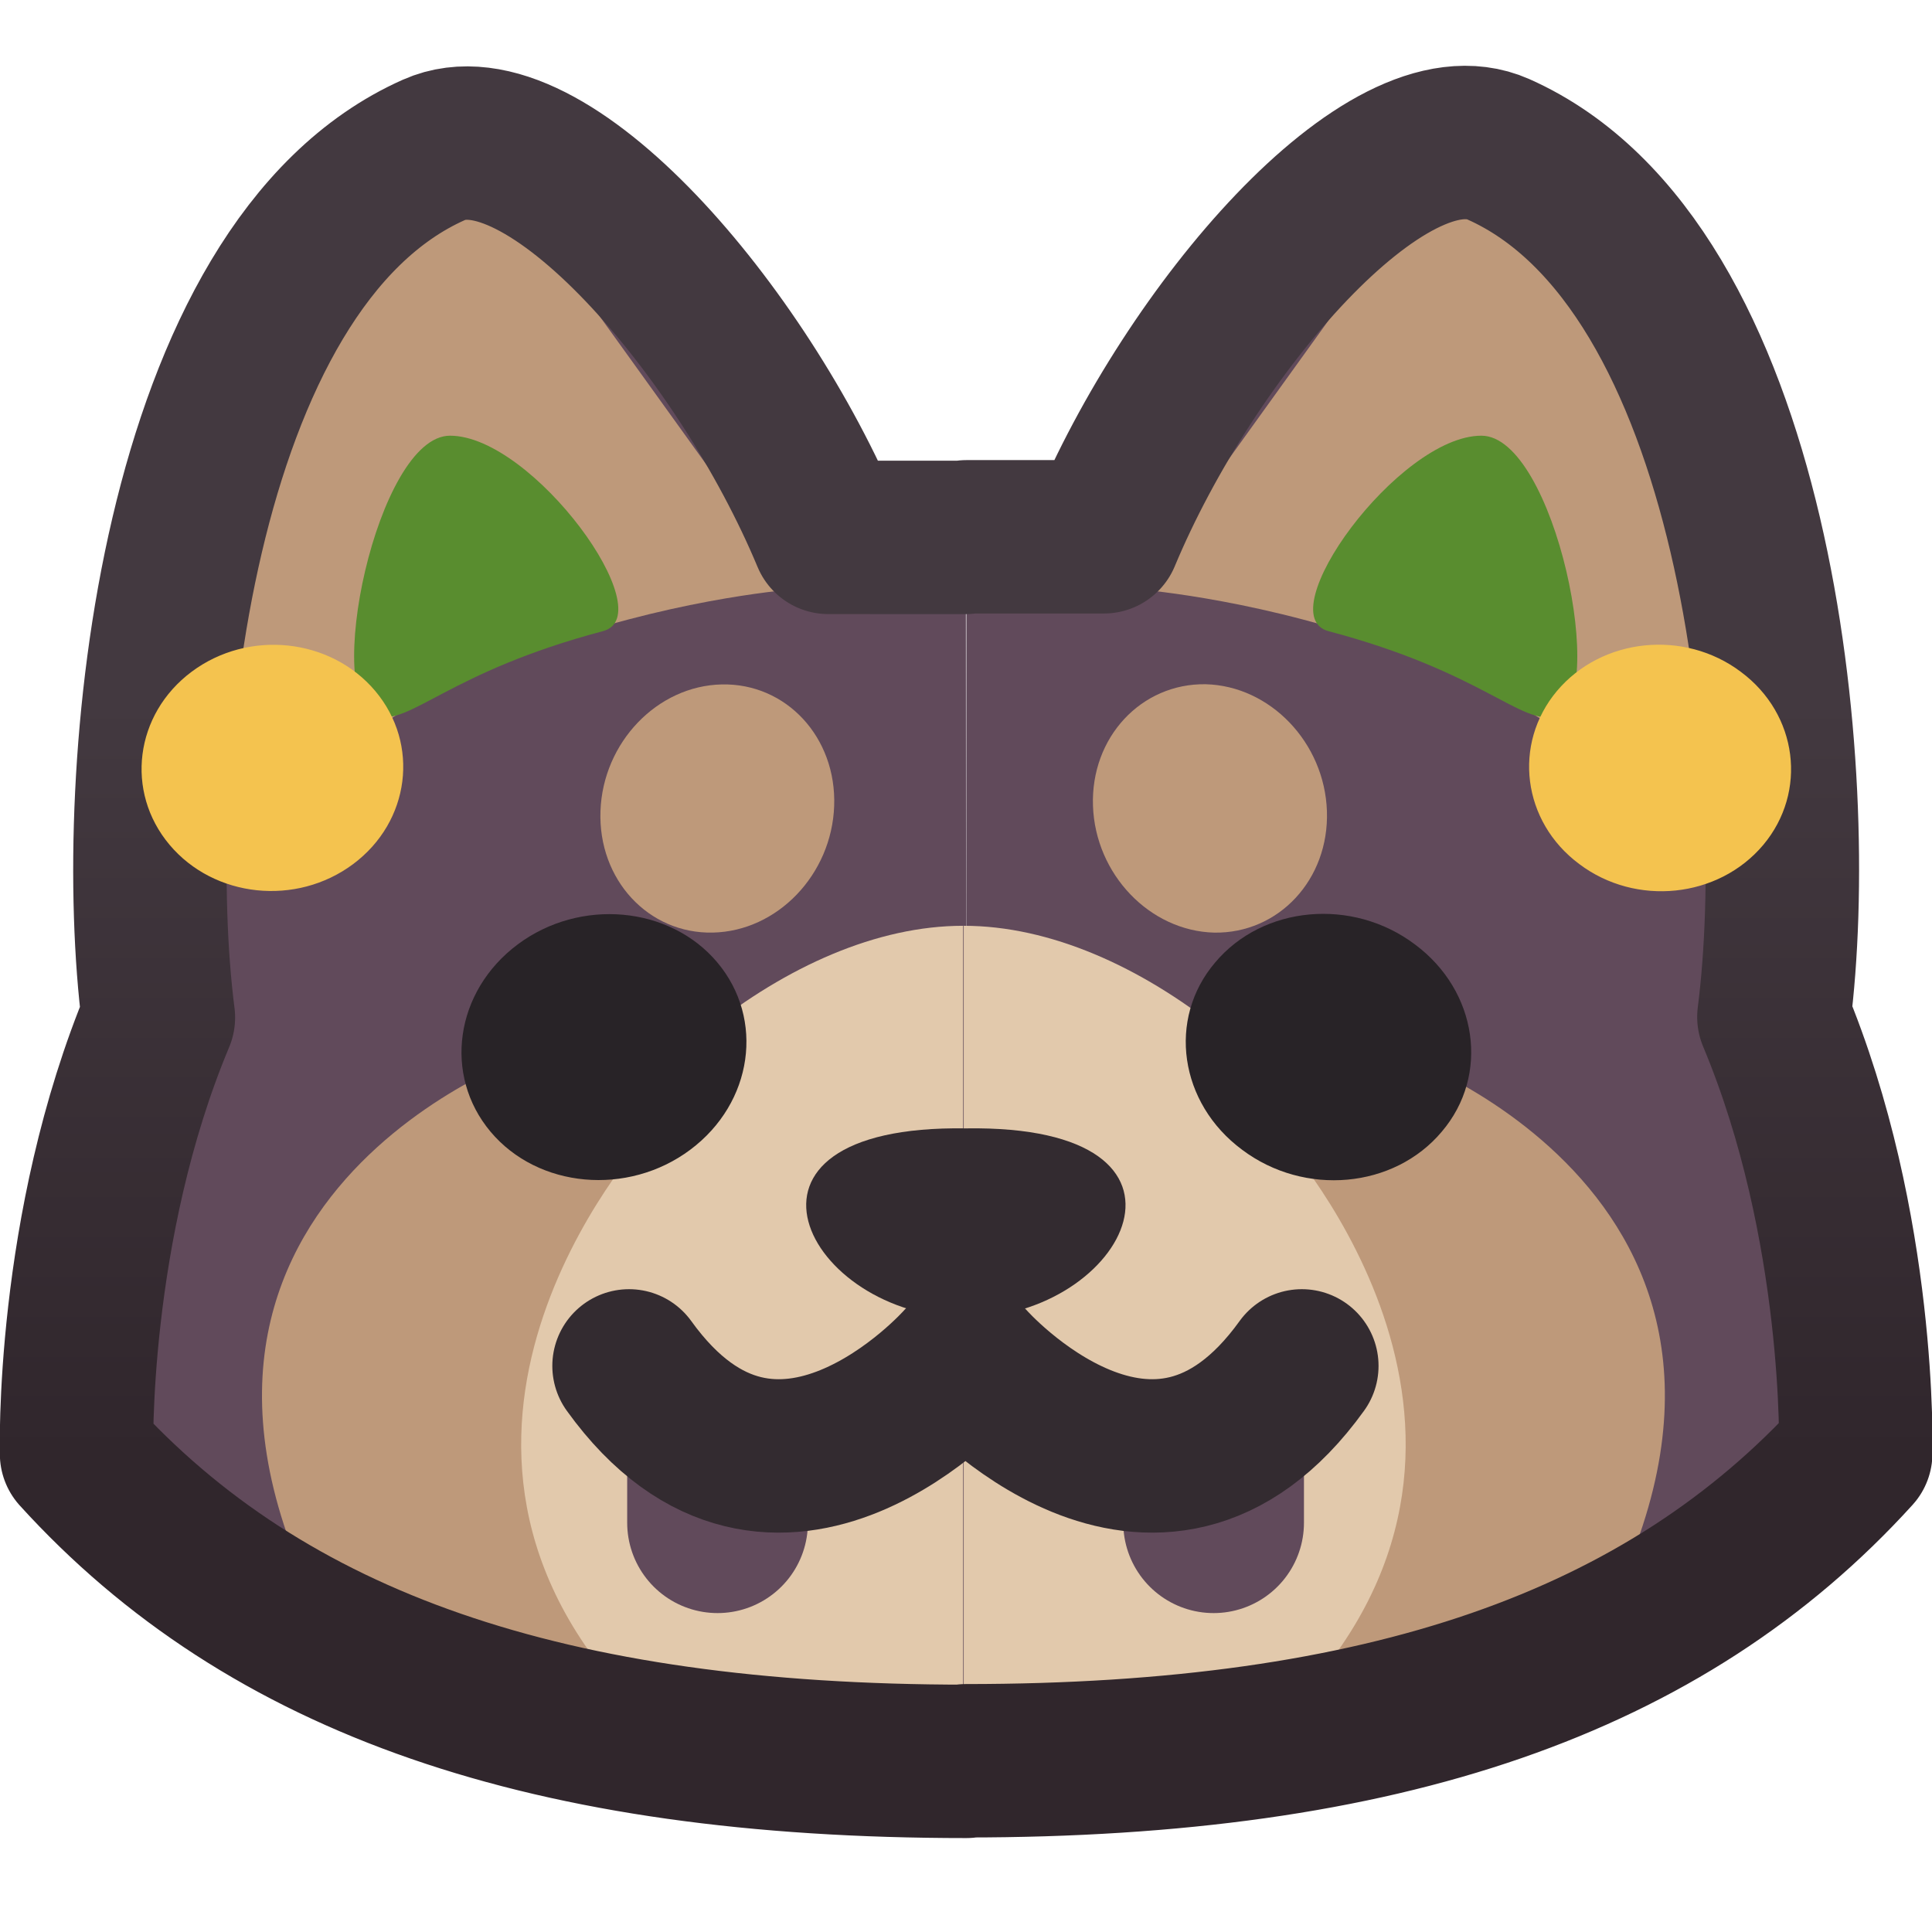
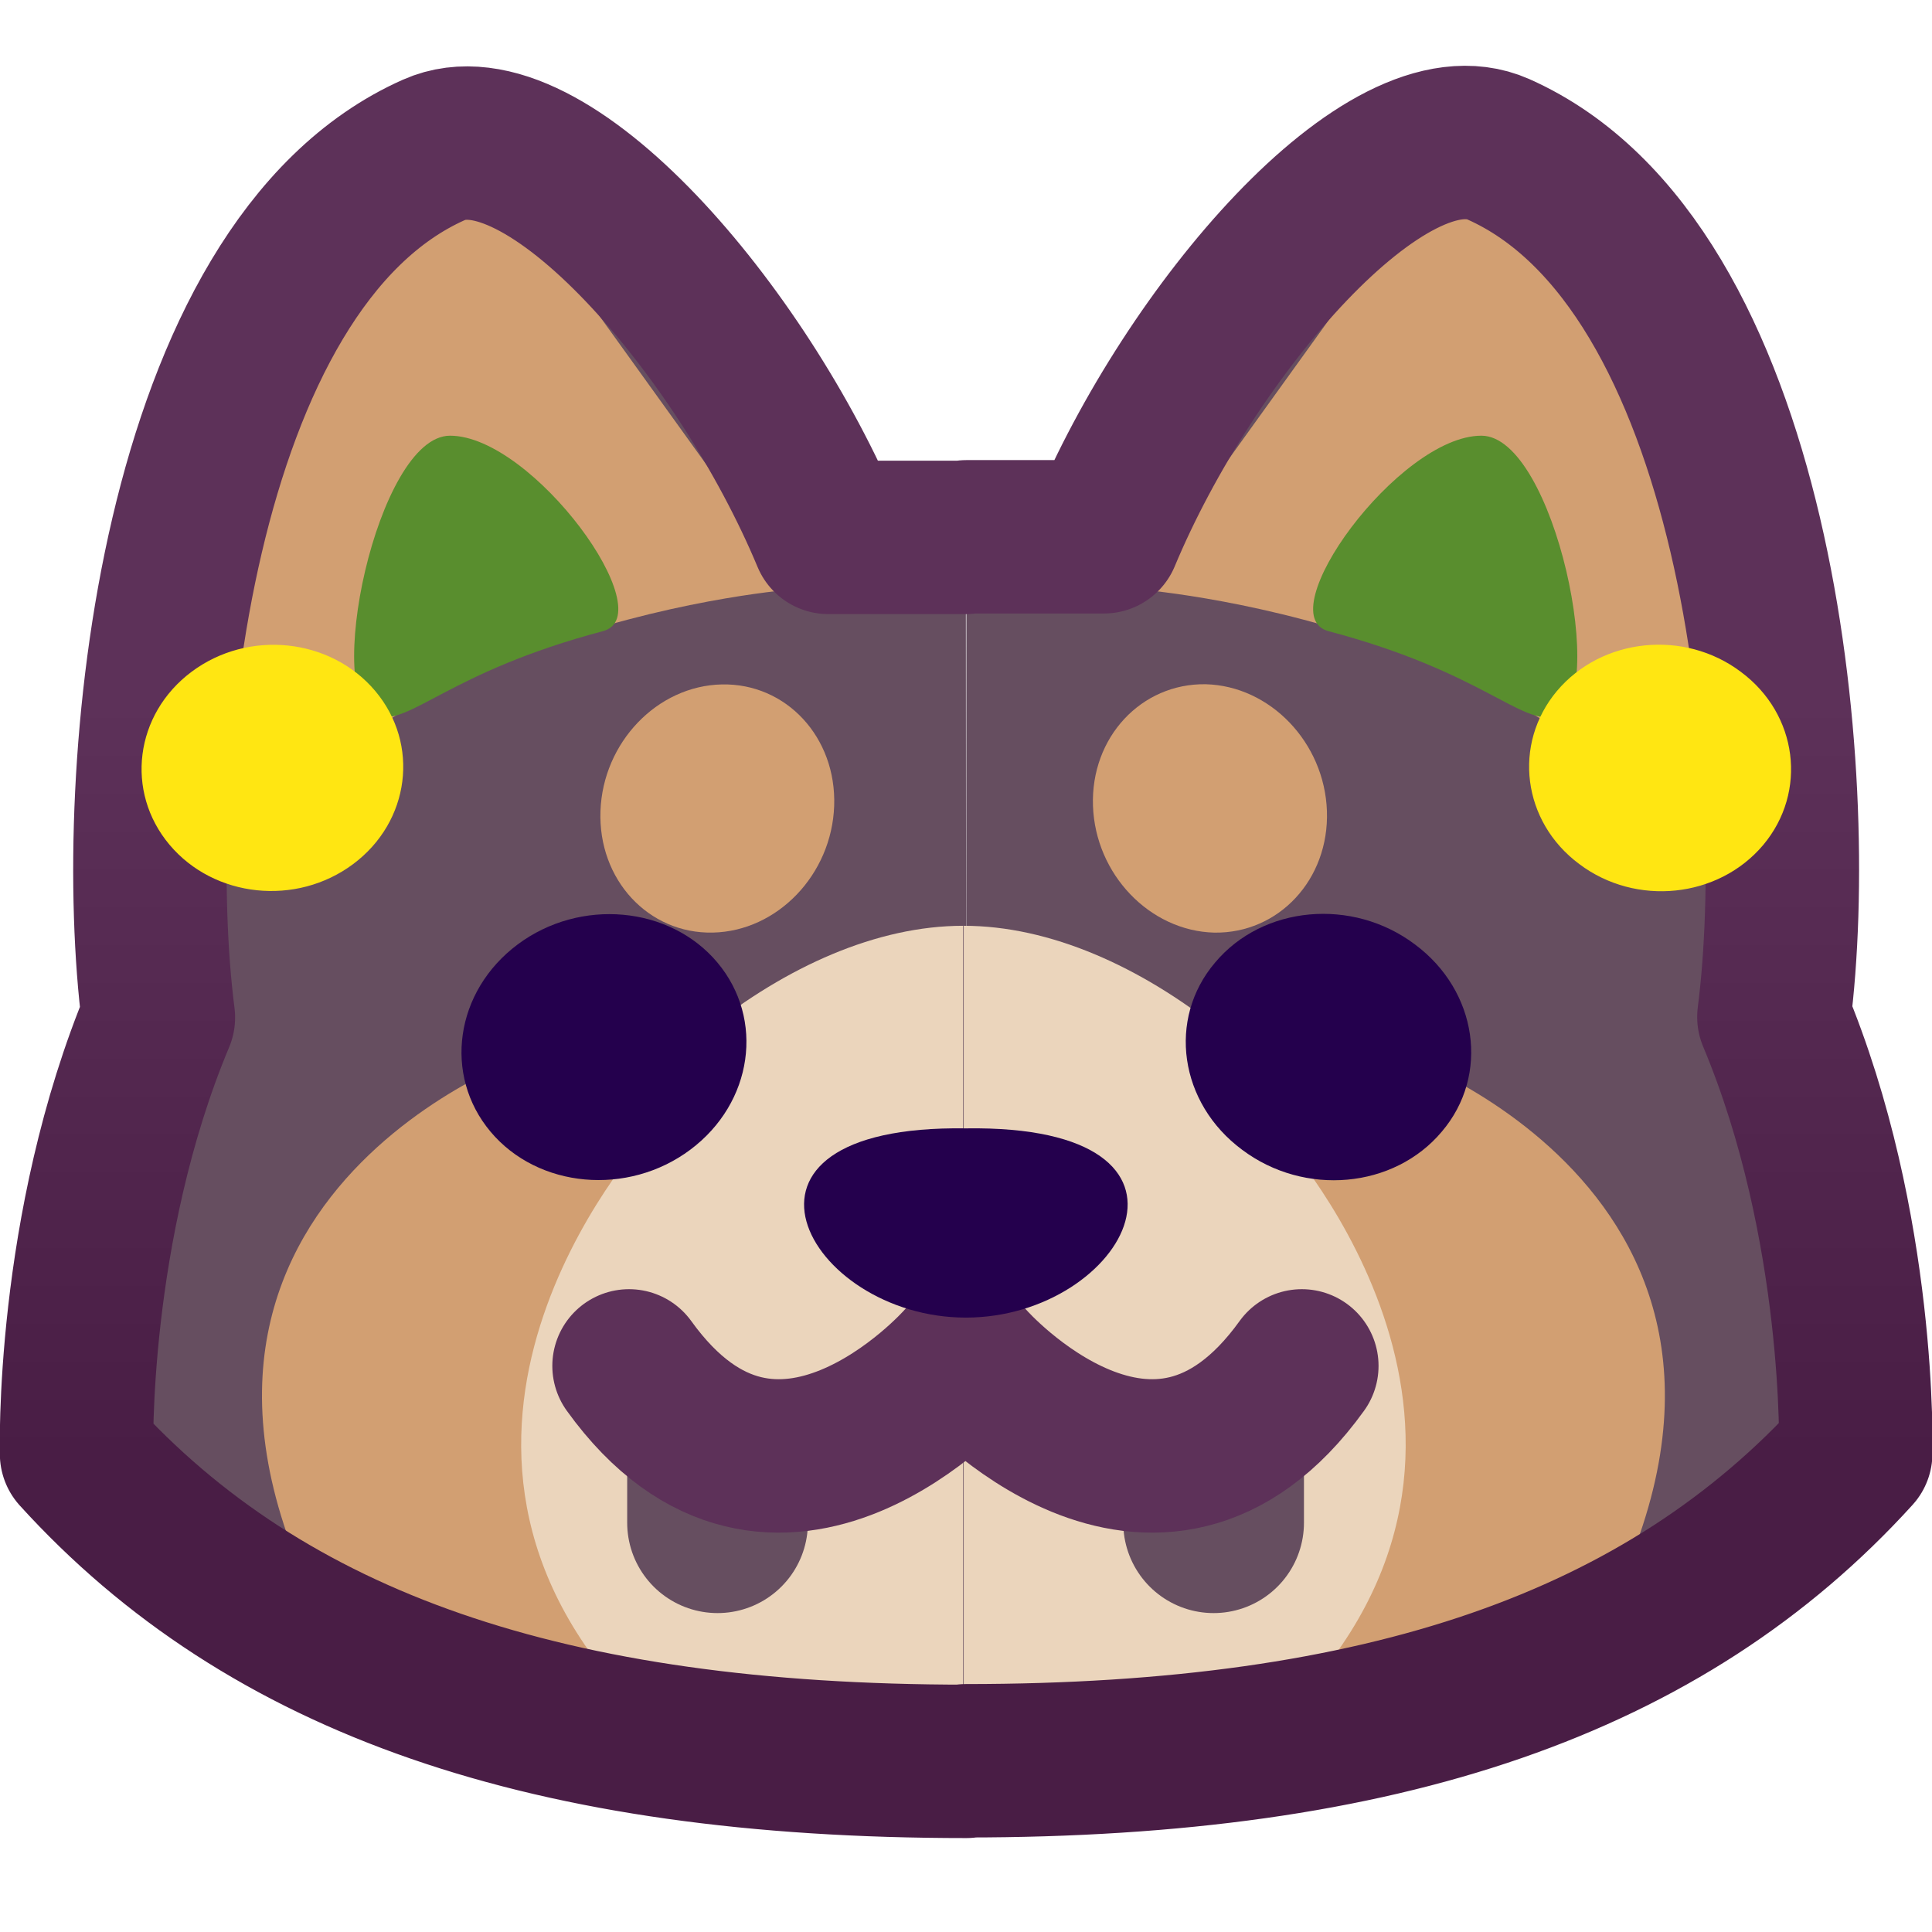
<svg xmlns="http://www.w3.org/2000/svg" version="1.1" viewBox="0 0 32 32">
  <defs>
    <linearGradient id="linearGradient2" x1="9.17" x2="9.17" y1="8.37" y2="25.03" gradientUnits="userSpaceOnUse">
-       <stop stop-color="#433940" offset=".2" />
-       <stop stop-color="#30262c" offset="1" />
+       <stop stop-color="#5d3159" offset=".2" />
+       <stop stop-color="#491d45" offset="1" />
    </linearGradient>
  </defs>
  <g transform="matrix(.94118 0 0 .94118 .082319 .27056)">
    <g>
-       <path transform="translate(1 .30977)" d="m15.91 8.86-2.42-3.99e-4c-1.51-3.62-4.98-7.69-6.94-6.82-4.57 2.03-5.07 12.08-4.85 17.03-1.46 2.03-1.44 5.93-1.44 5.93 4.33 4.29 8.30 5.41 15.66 5.41m0-21.55 2.42-3.99e-4c1.51-3.62 4.98-7.69 6.94-6.82 4.57 2.03 5.07 12.08 4.85 17.03 1.46 2.03 1.44 5.93 1.44 5.93-4.33 4.29-8.30 5.41-15.66 5.41" fill="#614a5b" style="paint-order:fill markers stroke" />
-       <path transform="matrix(1.06 0 0 1.06 -.087463 -.28747)" d="m12.02 28.80c-8.68-2.61-1.75-13.43 3.97-13.43v13.43zm7.95 0c8.68-2.61 1.75-13.43-3.97-13.43v13.43z" fill="#e2c9ac" style="paint-order:fill markers stroke" />
-       <path d="m16.91 22.90c-2.81 0-4.58-3.40 2e-6 -3.33m0 3.33c2.81 0 4.58-3.40-2e-6 -3.33" fill="#332b30" style="paint-order:fill markers stroke" />
-       <path transform="matrix(1.06 0 0 1.06 -.087463 -.28747)" d="m8.67 17.55s-7.59 2.71-2.65 10.44l4.17-0.05c-3.79-4.47 0.62-9.17 0.62-9.17zm14.65 0s7.59 2.71 2.65 10.44l-4.17-0.05c3.79-4.47-0.62-9.17-0.62-9.17z" fill="#be997a" style="paint-order:fill markers stroke" />
-       <path d="m3.61 15.67c2.60-5.04 10.31-5.59 10.31-5.59l-5.59-7.77s-6.66 6.01-4.71 13.37zm26.59 0c-2.60-5.04-10.31-5.59-10.31-5.59l5.59-7.77s6.66 6.01 4.71 13.37z" fill="#be997a" style="paint-order:fill markers stroke" />
-       <path transform="translate(-.087571 -2.40e-5)" d="m6.61 12.32c0.62 0.16 1.28-0.78 4.00-1.50 1.06-0.28-1.23-3.44-2.69-3.44-1.29 0-2.26 4.69-1.30 4.95zm20.77 0c-0.62 0.16-1.28-0.78-4.00-1.50-1.06-0.28 1.23-3.44 2.69-3.44 1.29 0 2.26 4.69 1.30 4.95z" fill="#598d2f" style="paint-order:fill markers stroke" />
-       <path transform="matrix(1.06 -.02283 -.038015 1.06 -.087463 -.28747)" d="m14.34 13.69c0 1.14-0.87 2.06-1.94 2.06-1.07 0-1.94-0.92-1.94-2.06s0.87-2.06 1.94-2.06c1.07 0 1.94 0.92 1.94 2.06zm4.30 0.09c0.08 1.14 1.02 2.10 2.09 2.15 1.07 0.04 1.88-0.84 1.80-1.98-0.08-1.14-1.02-2.10-2.09-2.15-1.07-0.04-1.88 0.84-1.80 1.98z" fill="#be997a" style="paint-order:fill markers stroke" />
-       <path transform="matrix(.64315 .76574 -.8013 .59826 .91243 .5596)" d="m22.24 3.94c0 1.37-1.06 2.49-2.36 2.49s-2.36-1.11-2.36-2.49c0-1.37 1.06-2.49 2.36-2.49s2.36 1.11 2.36 2.49zm5.82-7.45c1.32-0.31 2.15-1.61 1.85-2.90-0.29-1.29-1.61-2.08-2.93-1.76-1.32 0.31-2.15 1.61-1.85 2.90 0.29 1.29 1.61 2.08 2.93 1.76z" fill="#282327" style="paint-order:fill markers stroke" />
+       <path transform="translate(1 .30977)" d="m15.91 8.86-2.42-3.99e-4c-1.51-3.62-4.98-7.69-6.94-6.82-4.57 2.03-5.07 12.08-4.85 17.03-1.46 2.03-1.44 5.93-1.44 5.93 4.33 4.29 8.30 5.41 15.66 5.41m0-21.55 2.42-3.99e-4c1.51-3.62 4.98-7.69 6.94-6.82 4.57 2.03 5.07 12.08 4.85 17.03 1.46 2.03 1.44 5.93 1.44 5.93-4.33 4.29-8.30 5.41-15.66 5.41" fill="#664e60" style="paint-order:fill markers stroke" />
+       <path transform="matrix(1.06 0 0 1.06 -.087463 -.28747)" d="m12.02 28.80c-8.68-2.61-1.75-13.43 3.97-13.43v13.43zm7.95 0c8.68-2.61 1.75-13.43-3.97-13.43v13.43z" fill="#ebd5bc" style="paint-order:fill markers stroke" />
+       <path transform="matrix(1.06 0 0 1.06 -.087463 -.28747)" d="m8.67 17.55s-7.59 2.71-2.65 10.44l4.17-0.05c-3.79-4.47 0.62-9.17 0.62-9.17zm14.65 0s7.59 2.71 2.65 10.44l-4.17-0.05c3.79-4.47-0.62-9.17-0.62-9.17z" fill="#d29f72" style="paint-order:fill markers stroke" />
+       <path d="m3.61 15.67c2.60-5.04 10.31-5.59 10.31-5.59l-5.59-7.77s-6.66 6.01-4.71 13.37zm26.59 0c-2.60-5.04-10.31-5.59-10.31-5.59l5.59-7.77s6.66 6.01 4.71 13.37z" fill="#d29f72" style="paint-order:fill markers stroke" />
+       <path transform="translate(-.087571 -2.40e-5)" d="m6.61 12.32c0.62 0.16 1.28-0.78 4.00-1.50 1.06-0.28-1.23-3.44-2.69-3.44-1.29 0-2.26 4.69-1.30 4.95zm20.77 0c-0.62 0.16-1.28-0.78-4.00-1.50-1.06-0.28 1.23-3.44 2.69-3.44 1.29 0 2.26 4.69 1.30 4.95z" fill="#598e2e" style="paint-order:fill markers stroke" />
+       <path transform="matrix(1.06 -.02283 -.038015 1.06 -.087463 -.28747)" d="m14.34 13.69c0 1.14-0.87 2.06-1.94 2.06-1.07 0-1.94-0.92-1.94-2.06s0.87-2.06 1.94-2.06c1.07 0 1.94 0.92 1.94 2.06zm4.30 0.09c0.08 1.14 1.02 2.10 2.09 2.15 1.07 0.04 1.88-0.84 1.80-1.98-0.08-1.14-1.02-2.10-2.09-2.15-1.07-0.04-1.88 0.84-1.80 1.98z" fill="#d29f72" style="paint-order:fill markers stroke" />
+       <path transform="matrix(.64315 .76574 -.8013 .59826 .91243 .5596)" d="m22.24 3.94c0 1.37-1.06 2.49-2.36 2.49s-2.36-1.11-2.36-2.49c0-1.37 1.06-2.49 2.36-2.49s2.36 1.11 2.36 2.49zm5.82-7.45c1.32-0.31 2.15-1.61 1.85-2.90-0.29-1.29-1.61-2.08-2.93-1.76-1.32 0.31-2.15 1.61-1.85 2.90 0.29 1.29 1.61 2.08 2.93 1.76z" fill="#24004d" style="paint-order:fill markers stroke" />
    </g>
-     <g stroke-linecap="round" stroke-linejoin="round">
-       <path d="m12.54 25.54v0.97m8.73-0.97v0.97" stroke="#614a5b" stroke-miterlimit="3" stroke-width="3.18" fill="none" style="paint-order:fill markers stroke" />
-       <path transform="translate(-.087571 -2.40e-5)" d="m11.07 23.75c2.59 3.60 5.83-0.06 5.83-0.06m6.01 0.06c-2.59 3.60-5.83-0.06-5.83-0.06" stroke="#332b30" stroke-miterlimit="2" stroke-width="2.7" fill="none" style="paint-order:fill markers stroke" />
-       <path transform="translate(1 .30977)" d="m15.91 8.86-2.42-3.99e-4c-1.51-3.62-4.98-7.69-6.94-6.82-4.57 2.03-5.40 10.97-4.85 15.27-1.55 3.70-1.44 7.68-1.44 7.68 3.35 3.69 8.30 5.41 15.66 5.41m0-21.55 2.42-3.99e-4c1.51-3.62 4.98-7.69 6.94-6.82 4.57 2.03 5.40 10.97 4.85 15.27 1.55 3.70 1.44 7.68 1.44 7.68-3.35 3.69-8.30 5.41-15.66 5.41" stroke="url(#linearGradient2)" stroke-miterlimit="2" stroke-width="2.7" fill="none" style="paint-order:fill markers stroke" />
-     </g>
-     <path transform="matrix(.64315 .76574 -.8013 .59826 .91243 .5596)" d="m14.65 5.25c0 1.25-0.99 2.26-2.21 2.26-1.22 0-2.21-1.01-2.21-2.26s0.99-2.26 2.21-2.26c1.22 0 2.21 1.01 2.21 2.26zm12.93-16.55c1.20-0.28 1.95-1.49 1.67-2.70-0.28-1.20-1.48-1.95-2.68-1.66-1.20 0.28-1.95 1.49-1.67 2.70 0.28 1.20 1.48 1.95 2.68 1.66z" fill="#f4c34f" style="paint-order:fill markers stroke" />
+     <path d="m12.54 25.54v0.97m8.73-0.97v0.97" stroke="#664e60" stroke-linecap="round" stroke-linejoin="round" stroke-miterlimit="3" stroke-width="3.18" fill="none" style="paint-order:fill markers stroke" />
+     <path transform="translate(-.087571 -2.40e-5)" d="m11.07 23.75c2.59 3.60 5.83-0.06 5.83-0.06m6.01 0.06c-2.59 3.60-5.83-0.06-5.83-0.06" stroke="#5d3159" stroke-linecap="round" stroke-linejoin="round" stroke-miterlimit="2" stroke-width="2.7" fill="none" style="paint-order:fill markers stroke" />
+     <path d="m16.91 22.90c-2.81 0-4.67-3.40 2e-6 -3.33m0 3.33c2.81 0 4.67-3.40-2e-6 -3.33" fill="#24004d" style="paint-order:fill markers stroke" />
+     <path transform="translate(1 .30977)" d="m15.91 8.86-2.42-3.99e-4c-1.51-3.62-4.98-7.69-6.94-6.82-4.57 2.03-5.40 10.97-4.85 15.27-1.55 3.70-1.44 7.68-1.44 7.68 3.35 3.69 8.30 5.41 15.66 5.41m0-21.55 2.42-3.99e-4c1.51-3.62 4.98-7.69 6.94-6.82 4.57 2.03 5.40 10.97 4.85 15.27 1.55 3.70 1.44 7.68 1.44 7.68-3.35 3.69-8.30 5.41-15.66 5.41" stroke="url(#linearGradient2)" stroke-linecap="round" stroke-linejoin="round" stroke-miterlimit="2" stroke-width="2.7" fill="none" style="paint-order:fill markers stroke" />
+     <path transform="matrix(.64315 .76574 -.8013 .59826 .91243 .5596)" d="m14.65 5.25c0 1.25-0.99 2.26-2.21 2.26-1.22 0-2.21-1.01-2.21-2.26s0.99-2.26 2.21-2.26c1.22 0 2.21 1.01 2.21 2.26zm12.93-16.55c1.20-0.28 1.95-1.49 1.67-2.70-0.28-1.20-1.48-1.95-2.68-1.66-1.20 0.28-1.95 1.49-1.67 2.70 0.28 1.20 1.48 1.95 2.68 1.66z" fill="#ffe612" style="paint-order:fill markers stroke" />
  </g>
</svg>
